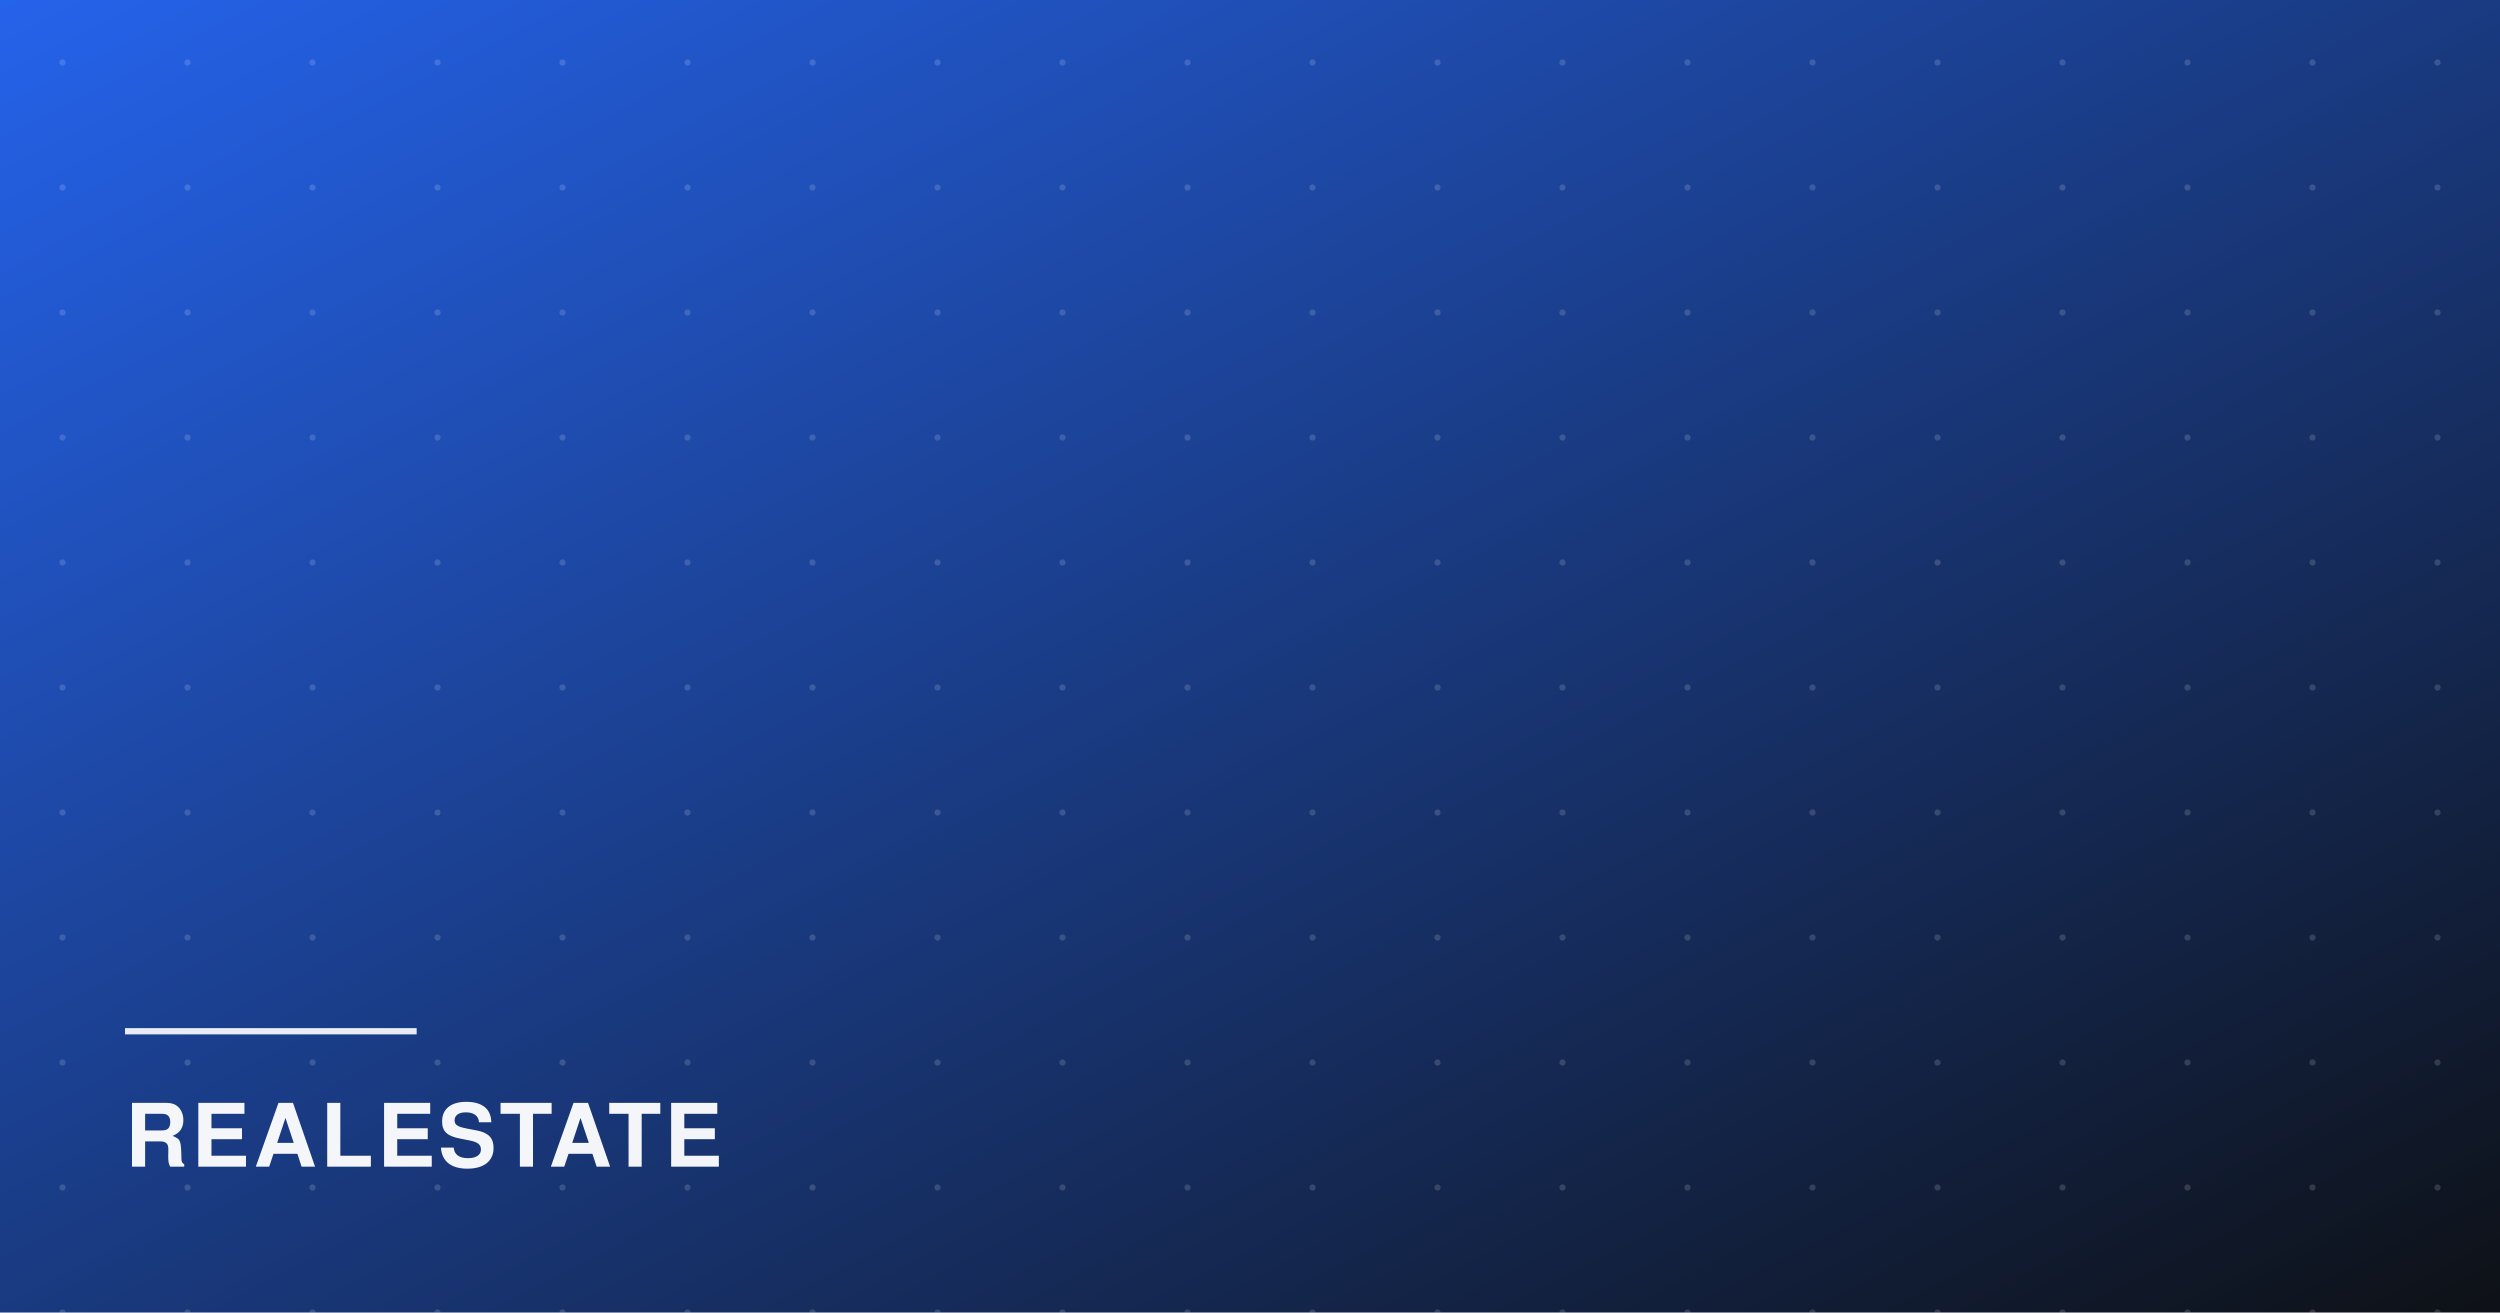
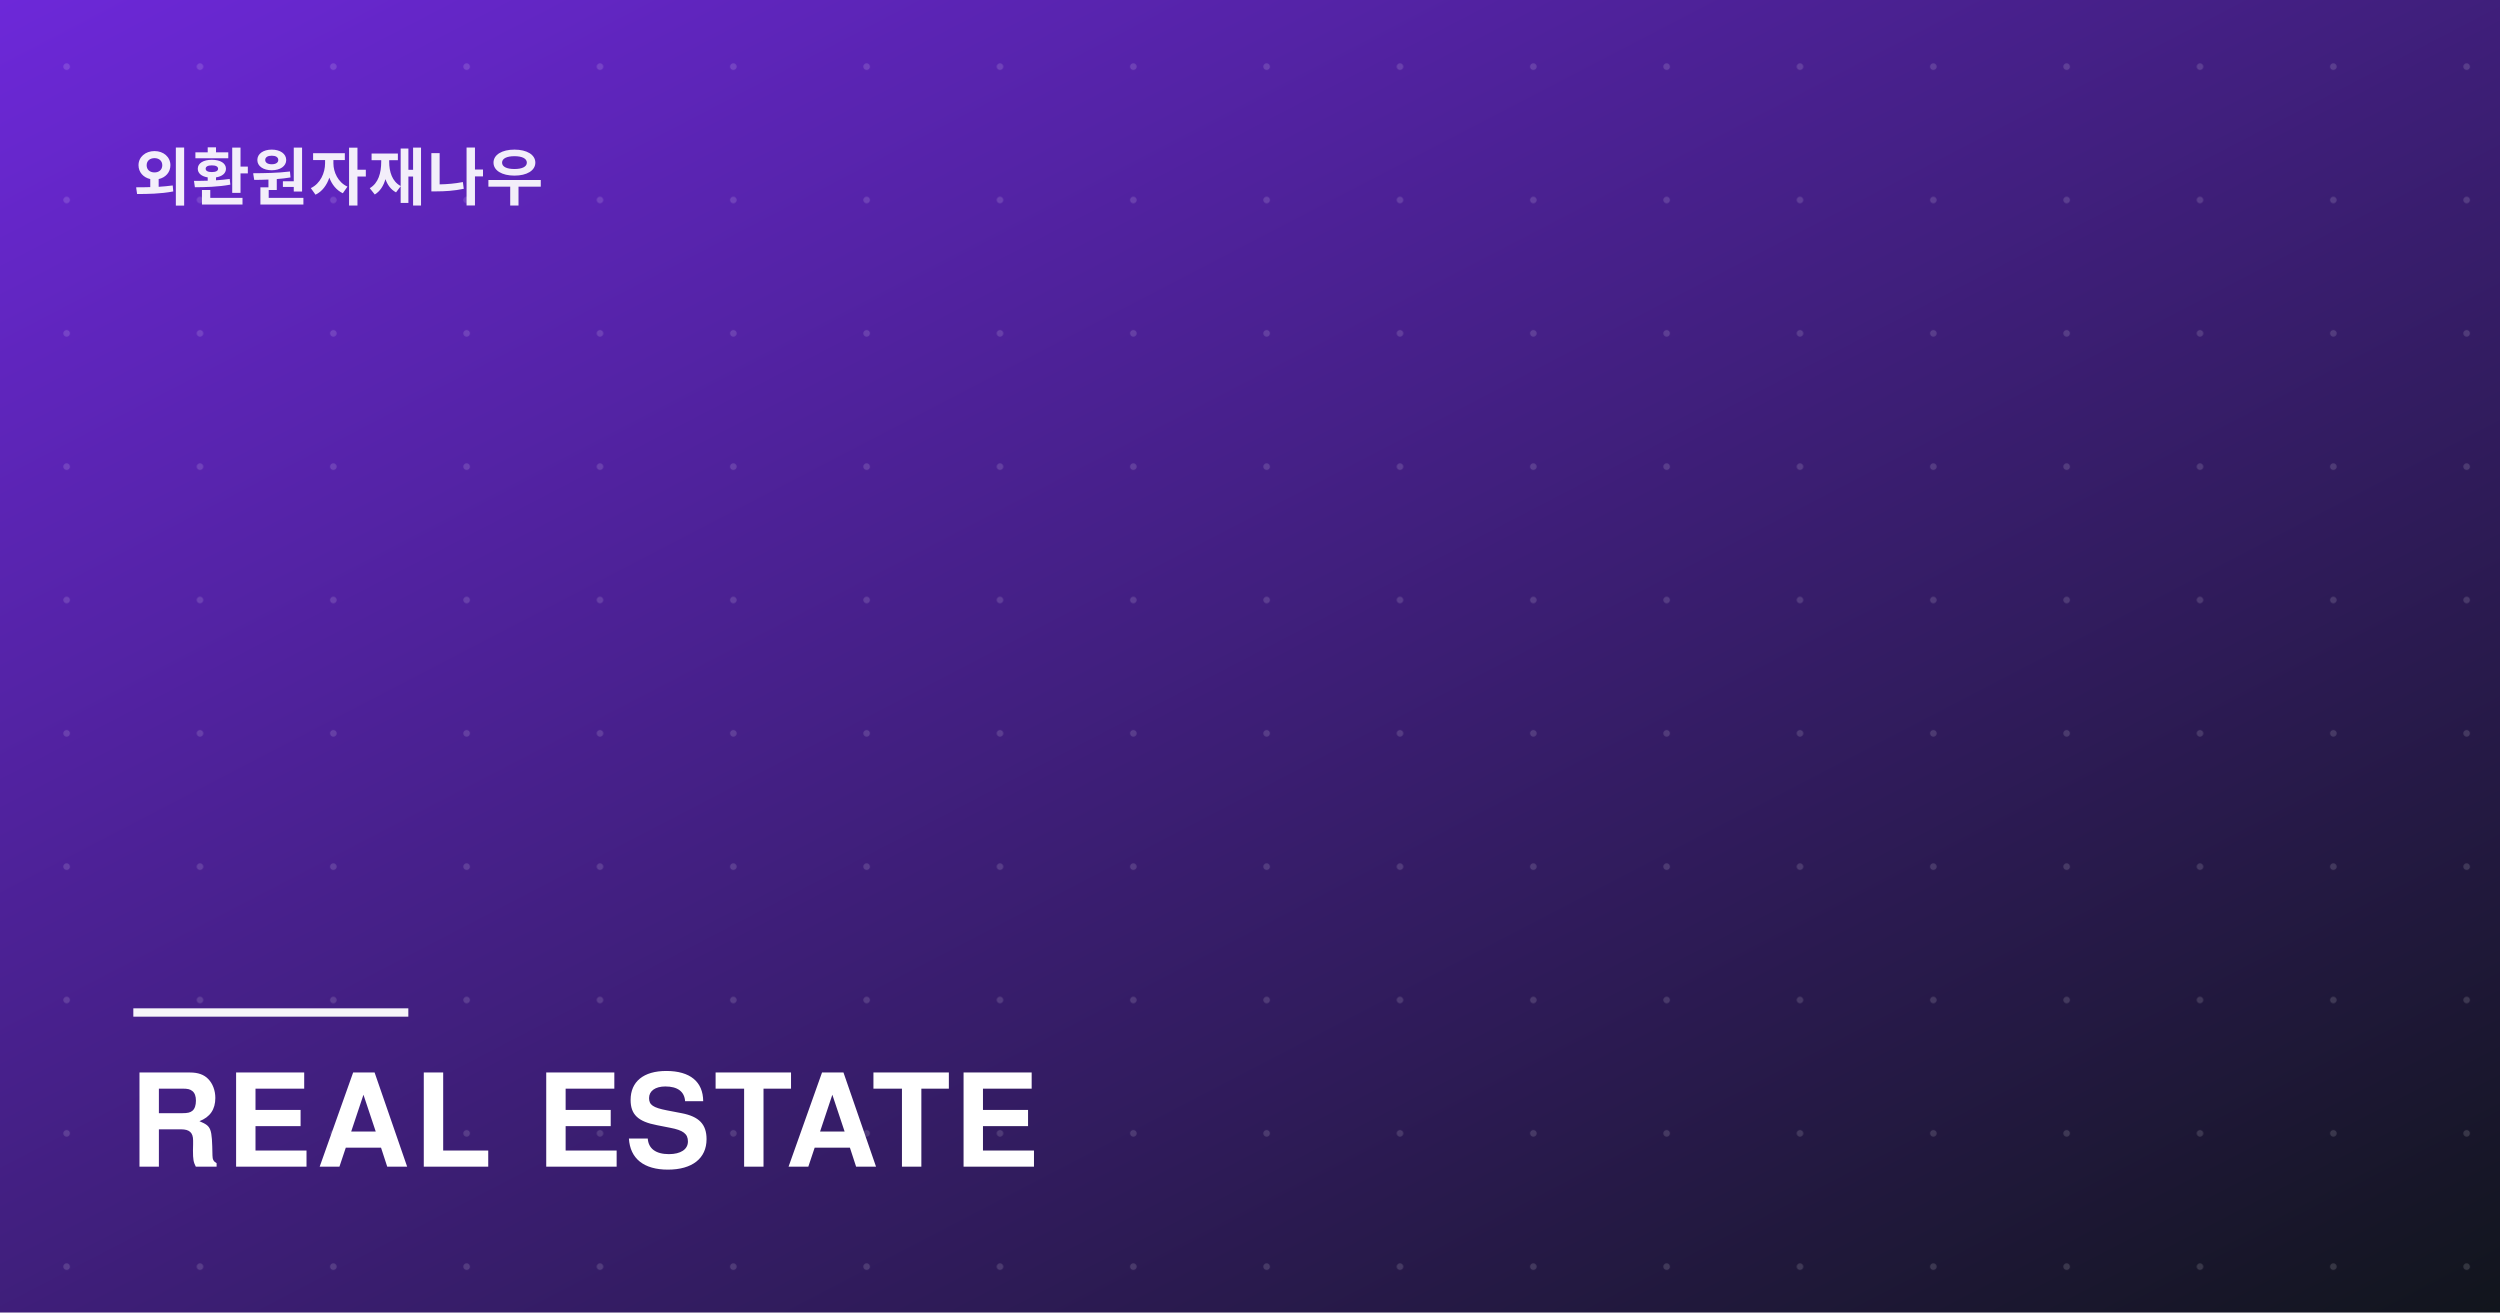
<svg xmlns="http://www.w3.org/2000/svg" viewBox="0 0 1200 630" width="1200" height="630">
  <defs>
    <linearGradient id="g" x1="0" y1="0" x2="1" y2="1">
-       <stop offset="0" stop-color="#2563eb" />
-       <stop offset="1" stop-color="#0e1116" />
+       <stop offset="0" stop-color="#6d28d9" />
+       <stop offset="1" stop-color="#11151c" />
    </linearGradient>
-     <pattern id="p" width="60" height="60" patternUnits="userSpaceOnUse">
-       <circle cx="30" cy="30" r="1.5" fill="rgba(255,255,255,0.15)" />
+     <pattern id="p" width="64" height="64" patternUnits="userSpaceOnUse">
+       <circle cx="32" cy="32" r="1.6" fill="rgba(255,255,255,0.14)" />
    </pattern>
  </defs>
  <rect width="1200" height="630" fill="url(#g)" />
  <rect width="1200" height="630" fill="url(#p)" />
-   <text x="60" y="560" font-family="-apple-system,Helvetica,sans-serif" font-size="42" font-weight="700" fill="white" letter-spacing="0.04em" opacity="0.95">REALESTATE</text>
-   <line x1="60" y1="495" x2="200" y2="495" stroke="white" stroke-width="3" opacity="0.9" />
+   <text x="64" y="96" font-family="-apple-system,'Apple SD Gothic Neo','Noto Sans KR',sans-serif" font-size="30" font-weight="800" fill="rgba(255,255,255,0.92)" letter-spacing="0.02em">외환원자재나우</text>
+   <line x1="64" y1="486" x2="196" y2="486" stroke="white" stroke-width="4" opacity="0.95" />
+   <text x="62" y="560" font-family="-apple-system,Helvetica,sans-serif" font-size="62" font-weight="800" fill="white" letter-spacing="0.03em">REAL ESTATE</text>
</svg>
